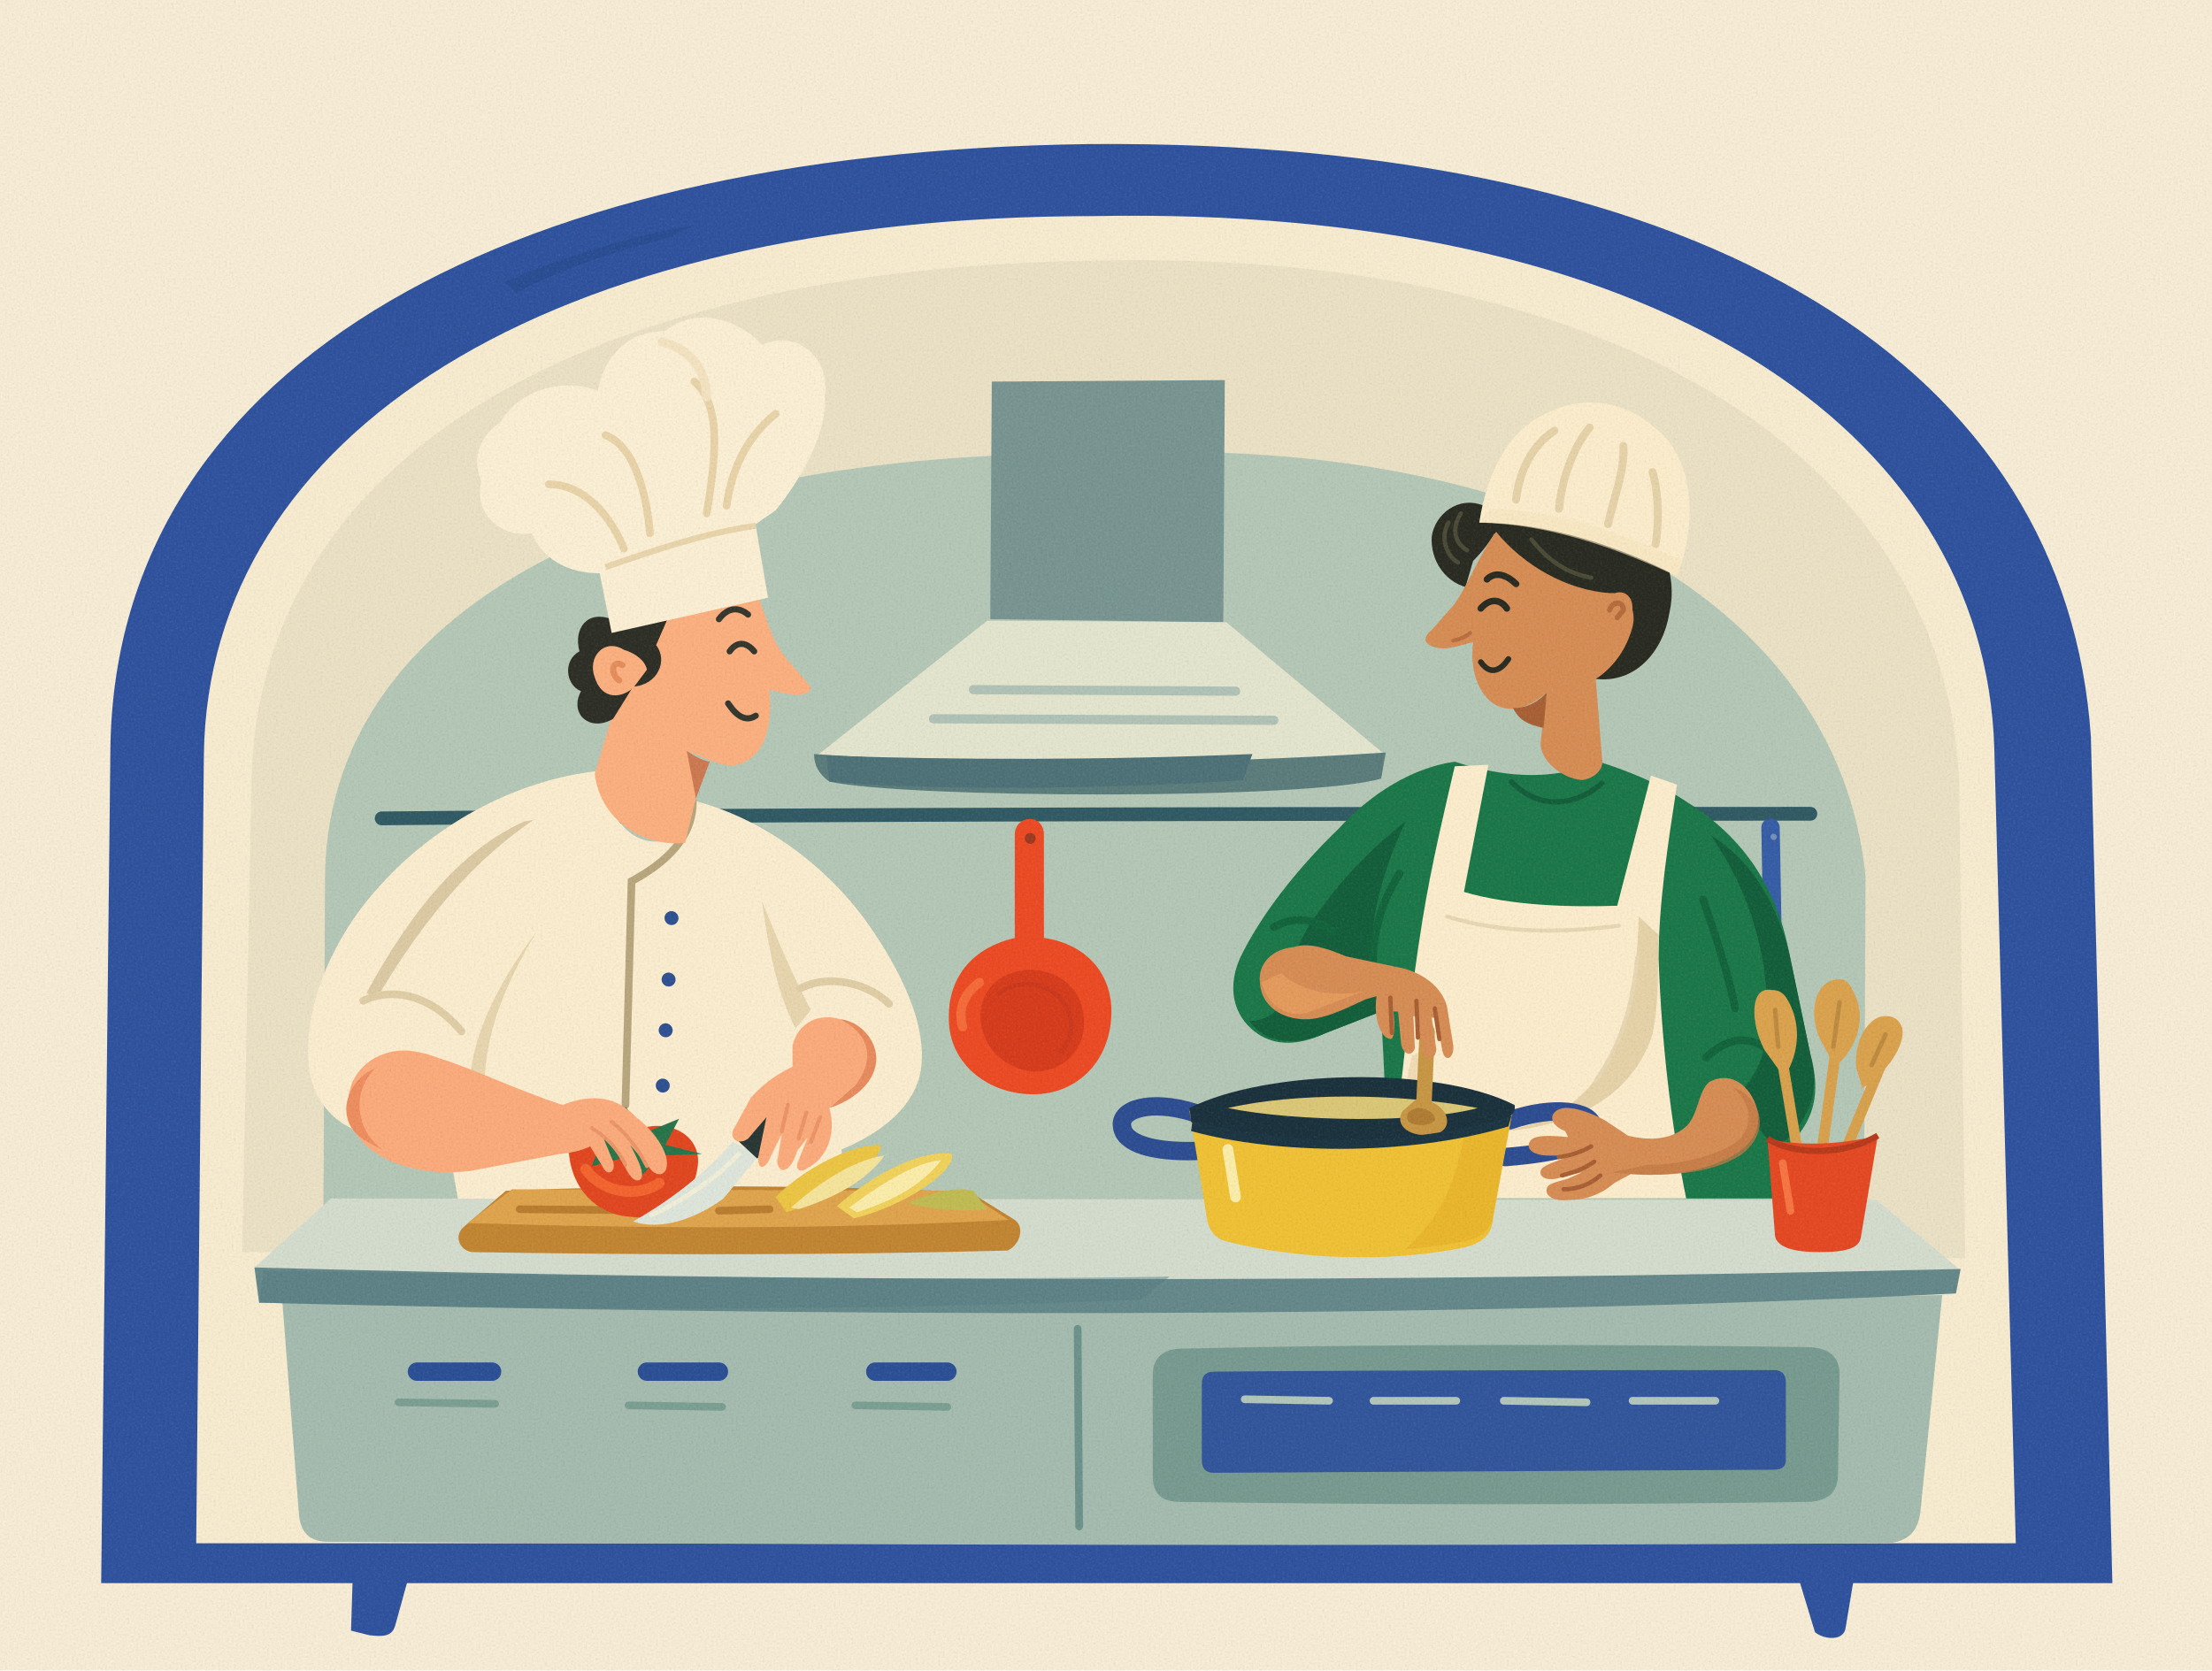
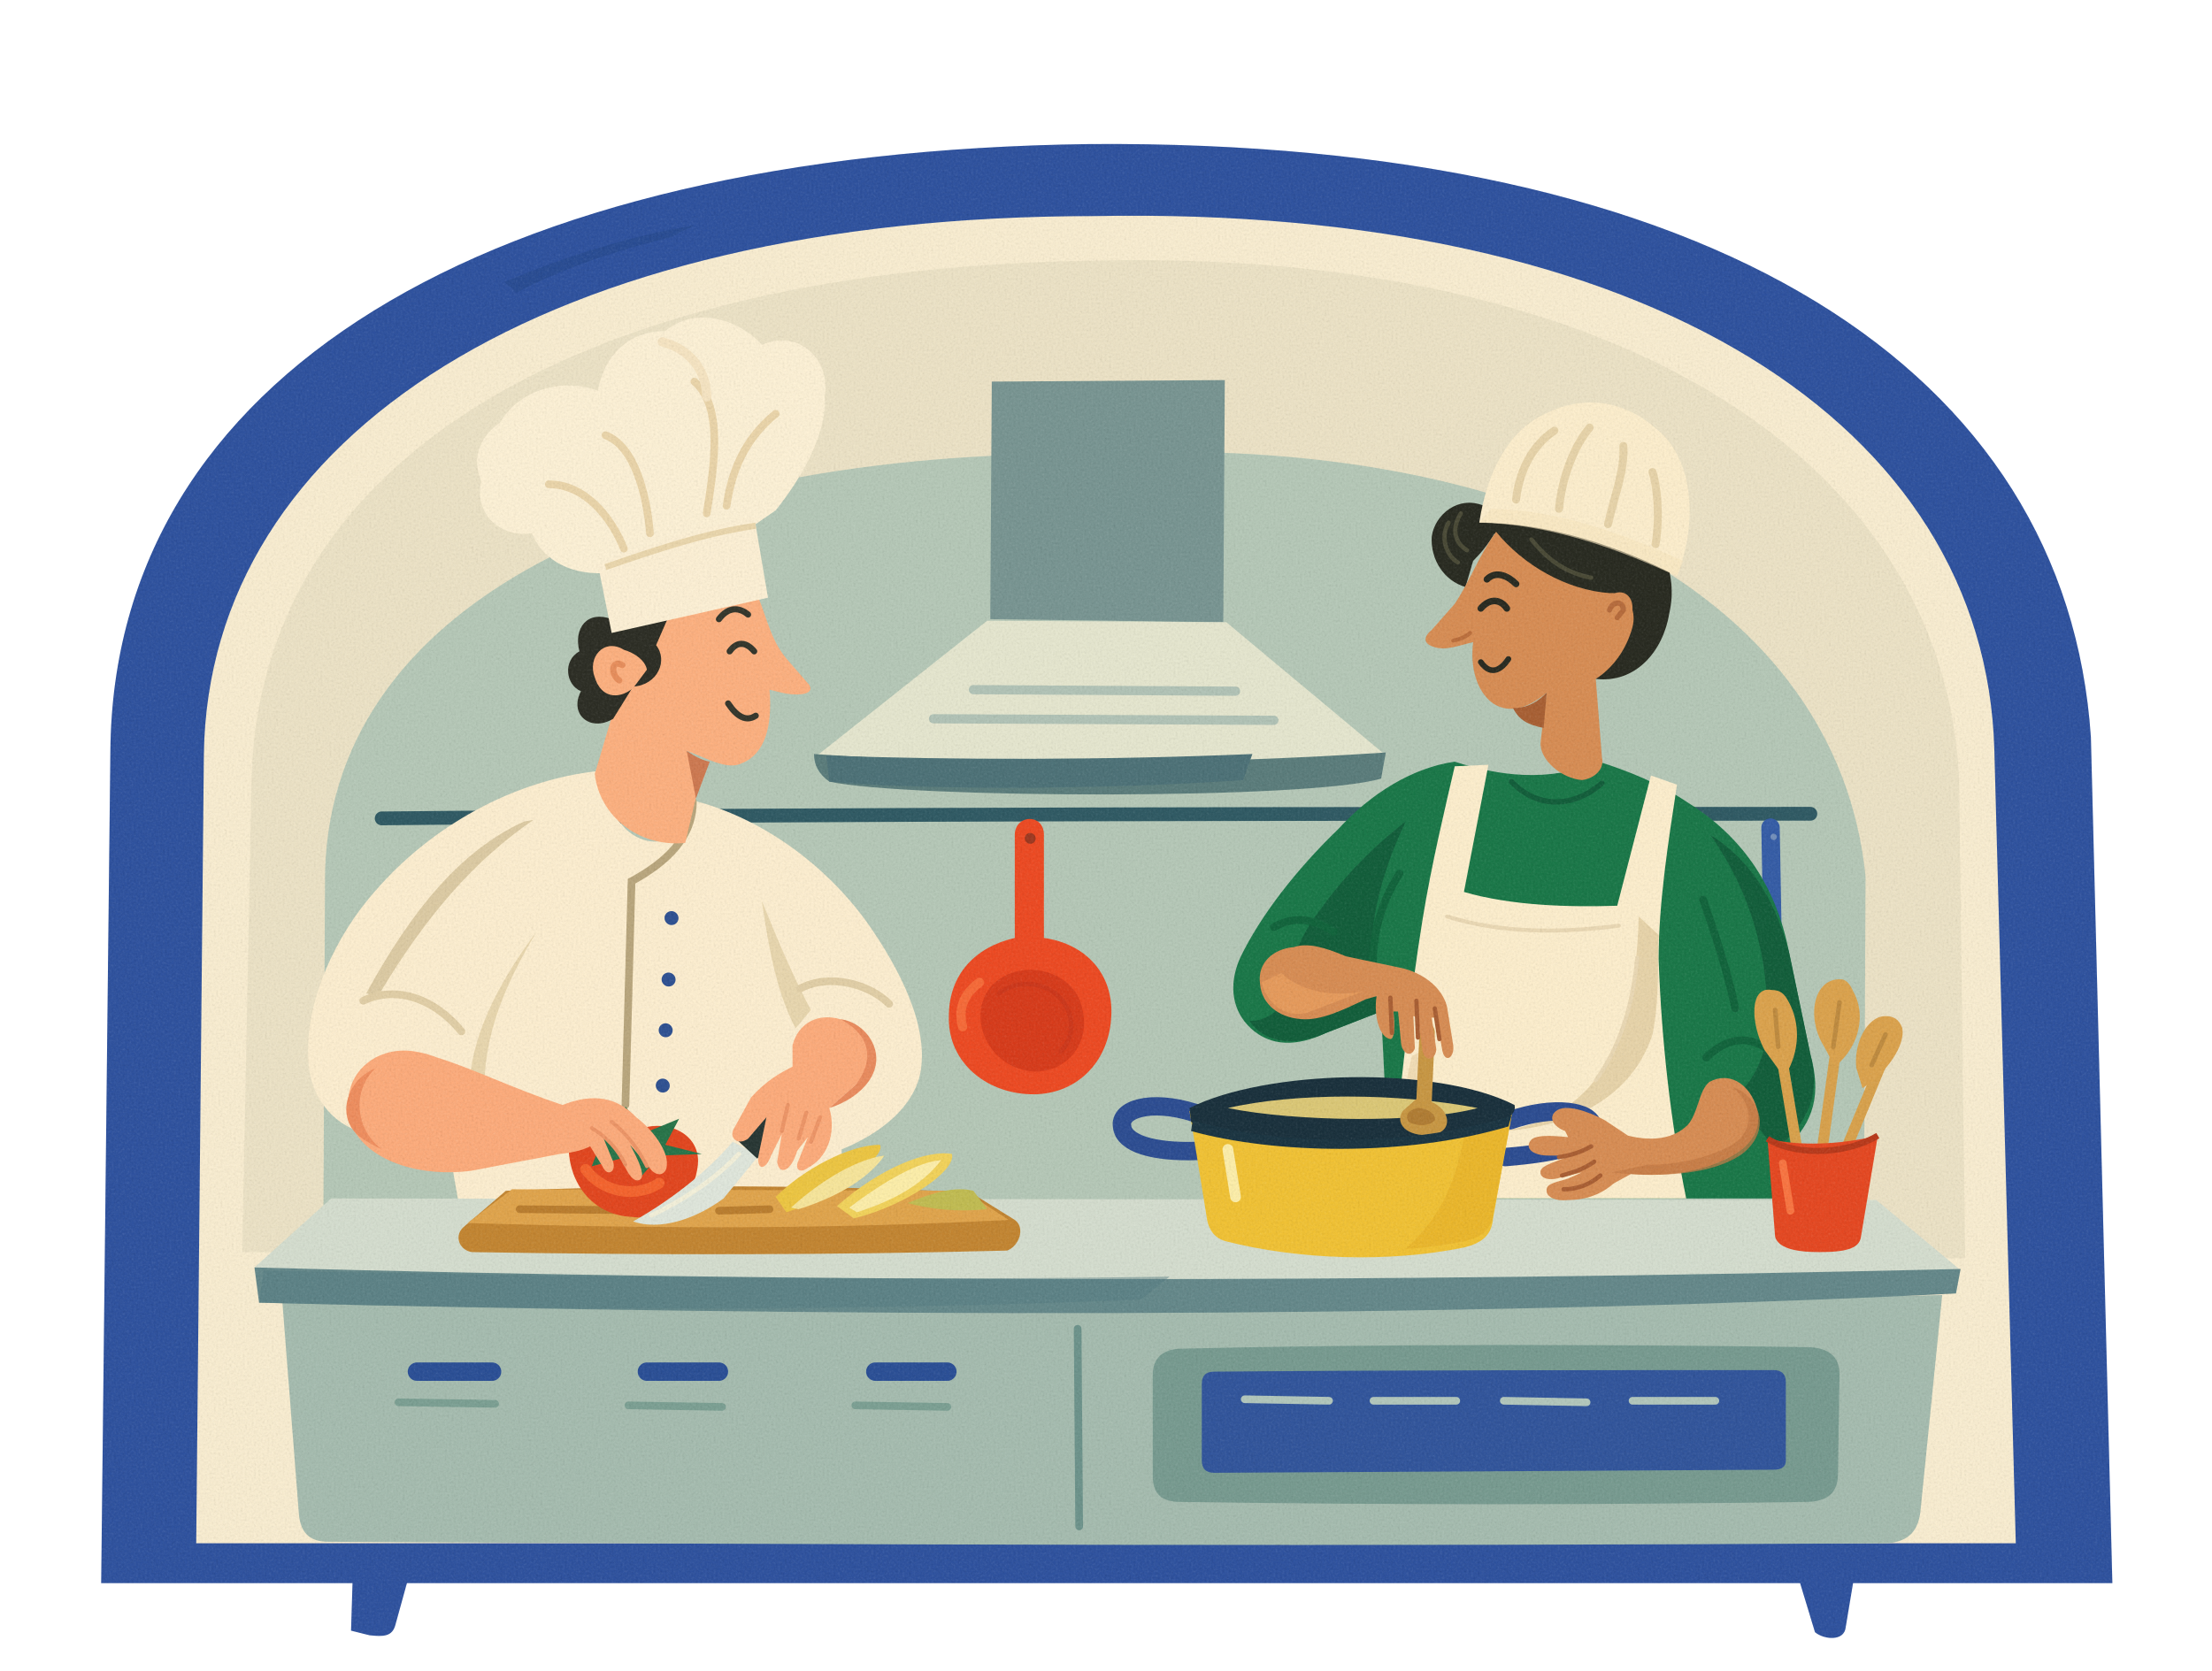
<svg xmlns="http://www.w3.org/2000/svg" viewBox="0 0 1443 1090" fill="none" role="img" aria-labelledby="school-title">
  <defs>
    <filter id="school-gouache" x="-1%" y="-1%" width="102%" height="102%" color-interpolation-filters="sRGB">
      <feTurbulence type="fractalNoise" baseFrequency=".69" numOctaves="3" stitchTiles="stitch" seed="27" result="noise" />
      <feColorMatrix in="noise" type="saturate" values="0" result="mono" />
      <feComponentTransfer in="mono" result="grain">
        <feFuncA type="linear" slope=".2" />
      </feComponentTransfer>
      <feComposite in="grain" in2="SourceGraphic" operator="in" result="paint" />
      <feBlend in="SourceGraphic" in2="paint" mode="soft-light" />
    </filter>
  </defs>
  <g filter="url(#school-gouache)">
-     <path d="M0 0H1443V1090H0Z" fill="#fbf0d8" />
    <path d="M66 1033 72 490C74 247 315 99 711 94 1119 91 1348 242 1364 481L1378 1033Z" fill="#2d519f" />
    <path d="M128 1007 133 492C136 284 356 141 714 141 1077 134 1295 278 1301 489L1315 1007Z" fill="#fbefd2" />
    <path d="M158 817 164 514C166 295 386 174 717 170 1050 163 1267 297 1278 507L1282 821Z" fill="#eee4c7" />
    <path d="M211 788 212 576C211 394 419 294 715 296 1001 282 1199 391 1217 572L1216 789Z" fill="#b6c9b8" />
    <path d="M329 184C367 168 410 154 453 147L437 155C399 164 363 177 337 191Z" fill="#24488e" opacity=".65" />
    <path d="m647 249 152-1-1 158-152-2Z" fill="#789592" />
    <path d="m644 405 156 1 103 86c-109 15-259 15-370 1Z" fill="#e7e8d0" />
    <path d="M531 492c117 8 252 7 373-1l-3 17c-46 14-310 13-360 2-7-5-10-11-10-18Z" fill="#5a7c7b" />
    <path d="M539 493c83 3 184 3 278-1l-6 17c-100 7-218 6-270 1Z" fill="#4c7177" />
    <path d="m635 450 171 1m-197 18 222 1" stroke="#b2c4b7" stroke-width="6" stroke-linecap="round" />
    <path d="M249 534c296-3 630-3 932-3" stroke="#2e5963" stroke-width="9" stroke-linecap="round" />
    <path d="m1155 540 2 110" stroke="#345ca7" stroke-width="12" stroke-linecap="round" />
    <path d="m1157 546 .1 .1" stroke="#7390bc" stroke-width="4" stroke-linecap="round" />
    <path d="M662 546c-1-15 20-16 19 0v66c28 4 45 24 44 50-1 31-23 53-53 52-30-1-54-22-53-51 0-27 17-45 43-51Z" fill="#ef4921" />
    <path d="M647 643c19-19 54-10 59 15 7 28-18 48-42 39-23-8-32-37-17-54Z" fill="#d93a19" />
    <path d="M652 648c18-13 42-3 46 15 2 9 0 17-6 23" stroke="#cf3619" stroke-width="3" stroke-linecap="round" />
    <path d="M639 641c-11 8-14 18-11 29" stroke="#f96a37" stroke-width="6" stroke-linecap="round" />
    <path d="m672 547 .1 .1" stroke="#9e371e" stroke-width="7" stroke-linecap="round" />
    <g id="chef-at-board">
      <path d="M391 503C334 509 281 540 246 580 218 611 200 653 201 688 201 716 218 737 245 741L292 744 299 784 550 785 549 750C576 739 595 722 600 702 607 671 587 632 565 601 535 560 492 532 451 522 445 546 433 552 420 548 407 544 397 531 391 503Z" fill="#fff0d1" />
      <path d="M342 536C300 555 268 595 239 648L246 651C278 597 310 561 348 535Z" fill="#decca4" />
      <path d="M350 608C323 644 307 678 306 711L316 714C315 674 331 640 350 608ZM497 588C502 622 507 648 519 671L529 659C514 631 503 602 497 588Z" fill="#ead8af" />
      <path d="M237 653C258 643 283 651 301 673M522 645C541 635 567 642 580 655" stroke="#e3d0a7" stroke-width="5" stroke-linecap="round" />
      <path d="M452 523C452 547 434 563 412 575L408 721" stroke="#baa77d" stroke-width="5" stroke-linecap="round" />
      <path d="m438 599 .1 .1m-2 40 .1 .1m-2 33 .1 .1m-2 36 .1 .1" stroke="#2d5092" stroke-width="9" stroke-linecap="round" />
      <path d="M438 400C457 387 479 380 494 388 501 405 503 419 515 432L528 447C532 454 518 454 510 452L502 450C504 474 499 492 484 498 474 503 460 494 448 490L456 512 447 550C416 553 391 532 388 505L399 468C385 461 388 435 401 423 408 409 428 408 438 400Z" fill="#ffb17f" />
      <path d="M448 490c6 4 10 6 15 7l-9 24Z" fill="#cf7950" />
      <path d="M399 404c-16-6-25 6-21 21-11 6-9 22 1 26-8 15 6 27 21 18l13-21c16-1 23-17 15-27l10-23Z" fill="#2b2c23" />
      <path d="M407 424c-13-8-24 5-19 18 4 13 15 15 25 7l9-12c-1-6-8-11-15-13Z" fill="#ffb17f" />
      <path d="M406 434c-7-4-8 6-2 10" stroke="#e98e5b" stroke-width="4" stroke-linecap="round" />
      <path d="M469 404c6-8 13-8 19-3m-12 24c5-7 11-6 16 0M475 459c6 9 12 12 18 8" stroke="#33352a" stroke-width="4" stroke-linecap="round" />
      <path d="M326 276C338 255 366 246 390 255 394 233 409 216 434 216 456 198 485 211 497 225 522 214 542 236 538 258 540 282 523 312 506 333L493 342 394 374C369 375 353 363 347 348 325 351 309 334 314 314 307 298 314 284 326 276Z" fill="#fff3d7" />
      <path d="M390 368C423 355 457 344 492 337L501 390 399 413Z" fill="#fff2d6" />
      <path d="M395 370C427 359 459 348 493 343" stroke="#ecd8ad" stroke-width="4" />
      <path d="M358 316C382 316 399 338 407 358M395 284C414 291 422 323 424 348M453 249C472 265 466 304 461 335M506 270C485 287 477 309 474 330" stroke="#ecd6aa" stroke-width="5" stroke-linecap="round" />
      <path d="M432 223C454 229 461 246 461 259" stroke="#f8e6c3" stroke-width="6" stroke-linecap="round" />
    </g>
    <g id="reference-right-cook-back">
      <path d="M949 497C921 501 894 518 873 541 845 568 822 598 809 625 801 643 804 660 816 671 829 683 846 683 865 674L901 660 907 782 1158 782 1165 749C1184 732 1188 713 1181 688L1167 621C1158 575 1134 544 1100 523 1082 511 1062 503 1043 497 1010 511 977 506 949 497Z" fill="#187747" />
      <path d="M917 536C895 553 875 574 861 594 847 612 840 631 840 651 833 662 822 667 815 666 825 681 845 683 865 674L901 660C888 625 896 580 917 536Z" fill="#105d39" />
      <path d="M1116 545C1143 584 1152 622 1153 660 1154 684 1147 702 1132 716L1158 750C1179 734 1188 714 1181 688L1167 621C1157 584 1140 560 1116 545Z" fill="#105d39" />
      <path d="M913 570C900 590 894 614 896 637M831 605C845 597 858 600 870 608M1111 587C1119 610 1127 634 1132 658M1113 690C1128 676 1141 676 1154 685" stroke="#0f633a" stroke-width="5" stroke-linecap="round" />
      <path d="M968 330C951 323 936 336 934 350 933 365 942 379 956 383L961 366C966 361 971 355 975 348 993 371 1017 383 1042 388 1052 394 1054 402 1048 412L1041 443C1067 446 1085 425 1089 400 1095 374 1083 347 1061 334 1035 319 992 318 968 330Z" fill="#27291f" />
      <path d="M945 341C939 351 944 363 951 367M953 335C946 346 950 355 957 359M999 352C1011 367 1023 374 1038 377" stroke="#51513b" stroke-width="2.8" stroke-linecap="round" opacity=".8" />
      <path d="M976 347C965 362 959 379 949 394L934 411C928 416 929 420 935 422 943 425 952 421 961 419 959 435 963 451 974 459 985 466 997 462 1009 452L1005 484C1004 496 1019 508 1032 509 1040 508 1047 502 1045 494L1041 443C1052 436 1061 424 1065 409 1068 397 1061 386 1050 387 1022 385 994 369 976 347Z" fill="#d98d53" />
      <path d="M1009 452C1001 460 994 462 987 462 991 470 997 473 1007 475Z" fill="#a95f32" />
      <path d="M1048 391C1055 383 1065 386 1065 397 1065 407 1057 414 1048 412" fill="#d98d53" />
      <path d="M1050 398C1052 392 1059 392 1059 398L1055 403" stroke="#b76b3b" stroke-width="3.4" stroke-linecap="round" />
      <path d="M970 378C976 372 984 376 989 381M966 397C972 390 979 391 983 397" stroke="#27291f" stroke-width="4.3" stroke-linecap="round" />
      <path d="M966 432C973 442 980 436 984 430" stroke="#27291f" stroke-width="3.7" stroke-linecap="round" />
      <path d="M948 418C953 417 957 415 959 413" stroke="#bc6e3b" stroke-width="2.6" stroke-linecap="round" />
      <path d="M986 510C1003 528 1027 527 1045 511" stroke="#105d39" stroke-width="3.5" stroke-linecap="round" />
      <path d="M965 341C970 308 984 281 1008 270 1036 256 1063 263 1083 282 1104 301 1108 340 1094 376 1058 357 1010 341 965 341Z" fill="#fff0ce" />
      <path d="M989 326C991 308 999 291 1014 281M1017 332C1019 311 1027 291 1037 279M1049 342C1053 324 1060 307 1059 291M1080 355C1083 337 1081 317 1078 308" stroke="#e9d5aa" stroke-width="5.2" stroke-linecap="round" />
      <path d="M973 332C1018 333 1058 348 1098 366L1094 376C1053 357 1010 342 965 341Z" fill="#fae7bf" opacity=".6" />
      <path d="M949 500 971 499 955 582C986 591 1023 592 1055 591L1077 506 1094 512C1088 551 1082 590 1082 626 1084 681 1090 733 1100 782L907 782C912 720 920 649 928 600 934 563 943 526 949 500Z" fill="#fff0ce" />
      <path d="M1069 598C1068 648 1057 687 1036 710 1019 728 1002 734 981 738 1027 735 1065 715 1078 675 1083 651 1081 626 1082 610Z" fill="#e9d5aa" />
      <path d="M927 686C928 721 929 752 933 782L907 782C911 742 916 710 921 689Z" fill="#f4dfb6" />
      <path d="M944 598C979 609 1018 609 1056 604M1068 625C1065 658 1056 684 1041 705" stroke="#ecdab5" stroke-width="2.6" stroke-linecap="round" />
    </g>
    <path d="m216 782 1008 1 54 45c-319 13-713 14-1112-1Z" fill="#d6dfd0" />
    <path d="M184 847c358 6 732 5 1083-2l-14 139c-1 15-8 22-22 23-339 2-673 1-1017-1-12 0-18-6-19-18Z" fill="#a6bdb0" />
    <path d="M166 827c359 10 735 10 1113 1l-3 16c-345 17-741 15-1107 6Z" fill="#64888a" />
    <path d="M172 829c195 4 398 7 591 4l-19 15c-197 8-383 7-575 2Z" fill="#527a80" opacity=".45" />
    <path d="m703 867 1 129" stroke="#6c938b" stroke-width="5" stroke-linecap="round" />
    <path d="M771 880c126-3 271-3 407-1 15 0 22 6 22 18l-1 65c0 12-7 18-21 18-135 2-273 2-408 0-12 0-18-5-18-17v-66c0-11 7-17 19-17Z" fill="#779b90" />
    <path d="M792 895C915 894 1044 894 1157 894Q1165 894 1165 902L1165 953Q1165 959 1157 959L792 961Q784 961 784 953L784 903Q784 895 792 895Z" fill="#30549c" />
    <path d="M812 913L867 914M896 914L950 914M981 914L1035 915M1065 914L1119 914" stroke="#b3c8bd" stroke-width="5" stroke-linecap="round" />
    <path d="m272 895 49 0m101 0 47 0m102 0 47 0" stroke="#294e96" stroke-width="12" stroke-linecap="round" />
    <path d="m260 915 63 1m87 1 61 1m87-1 60 1" stroke="#7ba093" stroke-width="5" stroke-linecap="round" />
    <path d="m230 1032 36-1-8 29c-2 8-8 8-17 7l-12-3Zm944 0h35l-5 30c-1 9-14 8-20 3Z" fill="#2d519f" />
    <path d="M330 777c94-4 202-4 303 1l29 18c7 5 3 17-5 20-115 3-230 3-349 1-8-1-12-10-6-16Z" fill="#c48530" />
    <path d="m334 776 295 1 29 19c-115 6-227 6-353 2Z" fill="#e2a54b" />
    <path d="m339 789 112 1m18 0 33-1" stroke="#bb7d2d" stroke-width="5" stroke-linecap="round" />
    <path d="M371 750c-2-17 23-23 39-10 22-13 49-1 45 22-3 22-23 35-43 32-23-1-40-19-41-44Z" fill="#e4451d" />
    <path d="M382 763c11 15 33 19 48 9" stroke="#f7632c" stroke-width="7" stroke-linecap="round" />
    <path d="m392 746-9-15 20 9 5-18 13 17 22-9-9 17 24 6-28 1-12 14-6-14-26 7Z" fill="#267448" />
    <path d="M506 781c18-18 48-34 68-34 5 8-35 36-61 44Z" fill="#efc741" />
    <path d="M516 788c22-20 45-32 61-34-12 17-34 28-56 35Z" fill="#f9e79b" />
    <path d="M546 787c28-25 59-37 75-34 3 11-31 34-64 42Z" fill="#f4d45a" />
    <path d="M554 788c25-19 46-30 60-31-13 17-33 27-55 34Z" fill="#fff0aa" />
    <path d="M592 785c17-7 31-11 43-8l9 12c-20 2-37 0-52-4Z" fill="#c2bd51" />
    <path d="M478 745c-18 21-42 39-65 52 17 6 40-1 59-15l23-28Z" fill="#e1e8dd" />
    <path d="M481 744c6-14 14-23 22-28l12 13-21 27Z" fill="#263532" />
    <path d="M425 793c21-10 42-24 57-40" stroke="#f5f2db" stroke-width="3" stroke-linecap="round" />
    <path d="M779 726c-29-9-49-2-47 9 1 11 20 17 49 16m204-20c29-10 53-6 54 4 0 11-20 17-57 20" stroke="#2b4c92" stroke-width="12" stroke-linecap="round" />
    <path d="M776 725c63-20 145-22 211-2l-13 72c-1 11-7 16-19 19-49 10-108 8-155-4-8-2-12-8-13-17Z" fill="#f3c333" />
    <path d="M956 735c-5 35-16 59-39 80 15-1 27-3 38-5 12-3 17-7 19-17l12-65Z" fill="#edb82a" />
    <path d="M776 723c49-25 161-28 212-2 3 12-29 21-72 24-49 4-121-1-139-13Z" fill="#182f3b" />
    <path d="M801 723c43-10 111-10 163 0-37 10-119 9-163 0Z" fill="#ddc976" />
    <path d="m801 750 5 31" stroke="#fff0aa" stroke-width="7" stroke-linecap="round" />
    <path d="M926 674c1-8 10-8 10 0l-2 45c13 6 13 19 2 21-15 3-27-5-21-15l9-8Z" fill="#c99742" />
    <path d="M925 723c-6 1-9 5-6 9 5 3 13 3 17-1 1-4-5-8-11-8Z" fill="#b17c32" />
    <path d="M778 731c57 17 142 18 208-3l-2 7c-67 20-153 18-207 3Z" fill="#193340" />
    <path d="m1172 748-12-72m29 72 10-73m6 73 24-58" stroke="#daa24b" stroke-width="7" stroke-linecap="round" />
    <path d="M1156 646c-15-3-14 22-5 39l13 18c11-18 10-36 3-49-3-6-6-8-11-8Zm45-7c-18-1-23 25-11 44l7 13c17-14 20-35 12-49-2-5-5-8-8-8Zm29 24c-12 0-21 18-19 34l4 13c16-10 28-28 26-39-2-6-6-8-11-8Z" fill="#dda34c" />
    <path d="m1158 659 2 24m40-29-4 29m34-8-9 20" stroke="#c08b3e" stroke-width="3" stroke-linecap="round" />
    <path d="M1153 743c21 5 47 4 72-2l-11 66c-1 7-8 10-27 10-17 0-27-3-29-10Z" fill="#e74720" />
    <path d="M1153 743c15 10 48 12 72-2" stroke="#b93819" stroke-width="4" />
    <path d="m1163 759 5 31" stroke="#fb7440" stroke-width="5" stroke-linecap="round" />
    <path d="M245 690C229 699 223 716 230 736 242 759 276 768 307 764L365 753C375 752 381 750 385 748L393 761C396 768 402 765 400 758L393 741 402 750C407 759 411 772 417 770 422 768 416 756 411 747L423 761C428 769 435 767 435 760 436 752 427 738 415 729 400 713 382 715 367 721 334 710 308 697 285 690 269 684 257 684 245 690Z" fill="#ffac7b" />
    <path d="M245 697C230 711 231 736 249 750 237 744 230 740 227 731 223 719 230 703 245 697Z" fill="#f18e5e" />
    <path d="M386 736c10 6 17 14 22 24m-9-28c10 8 17 17 23 29" stroke="#ef9566" stroke-width="2.4" stroke-linecap="round" />
    <path d="M548 665C568 673 572 692 558 708L541 723C546 740 539 756 527 762 522 766 518 763 521 757L527 742 520 751C516 765 508 767 507 758L510 740 503 754C499 765 493 763 495 753L500 729 488 743C481 748 475 742 479 736L490 716C500 705 509 700 517 696L517 682C521 667 534 661 548 665Z" fill="#ffac7b" />
    <path d="M548 665c18 9 24 25 10 43l-17 15c22-7 37-25 28-43-4-8-12-14-21-15Z" fill="#eb8b5d" />
    <path d="m514 721-4 17m16-12-5 17m14-14-6 16" stroke="#ef9566" stroke-width="2.6" stroke-linecap="round" />
    <g id="reference-right-cook-hands">
      <path d="M844 618C831 619 820 628 822 642 823 655 834 664 849 665 862 666 876 659 891 652L898 650C896 663 900 677 907 678 910 678 910 668 909 660L912 660 914 681C915 688 921 690 923 684L922 663 925 664 928 686C930 693 936 692 937 685L934 664 937 664 941 686C943 694 949 690 948 682L944 657C941 645 930 636 916 632L878 624C864 618 853 615 844 618Z" fill="#d98d53" />
      <path d="M823 641C827 656 839 664 852 661L889 647C868 651 847 646 836 635Z" fill="#e89b5b" />
      <path d="M907 651 908 674M924 653 925 677M936 658 939 678" stroke="#a95e32" stroke-width="2.8" stroke-linecap="round" />
      <path d="M1115 706C1128 699 1140 707 1145 720 1152 738 1140 751 1122 758 1107 765 1084 768 1064 766L1053 772C1045 779 1035 783 1023 783 1015 784 1008 781 1009 776 1009 772 1017 771 1023 769L1032 765 1019 768C1011 771 1004 769 1005 764 1006 760 1016 758 1024 754L1010 754C1001 754 995 750 998 745 1000 740 1013 741 1023 742L1021 738C1013 735 1010 729 1015 725 1021 720 1036 725 1047 731L1062 741C1078 745 1092 743 1101 734 1108 726 1108 712 1115 706Z" fill="#d98d53" />
      <path d="M1130 709C1147 724 1142 741 1128 748 1113 756 1093 760 1075 760L1051 765C1089 769 1118 765 1135 754 1154 741 1152 718 1130 709Z" fill="#c57943" opacity=".72" />
      <path d="M1038 748C1031 752 1024 754 1017 755M1040 758C1033 763 1026 765 1019 767M1044 767C1037 773 1029 776 1020 776" stroke="#aa5e32" stroke-width="2.8" stroke-linecap="round" />
    </g>
  </g>
</svg>
